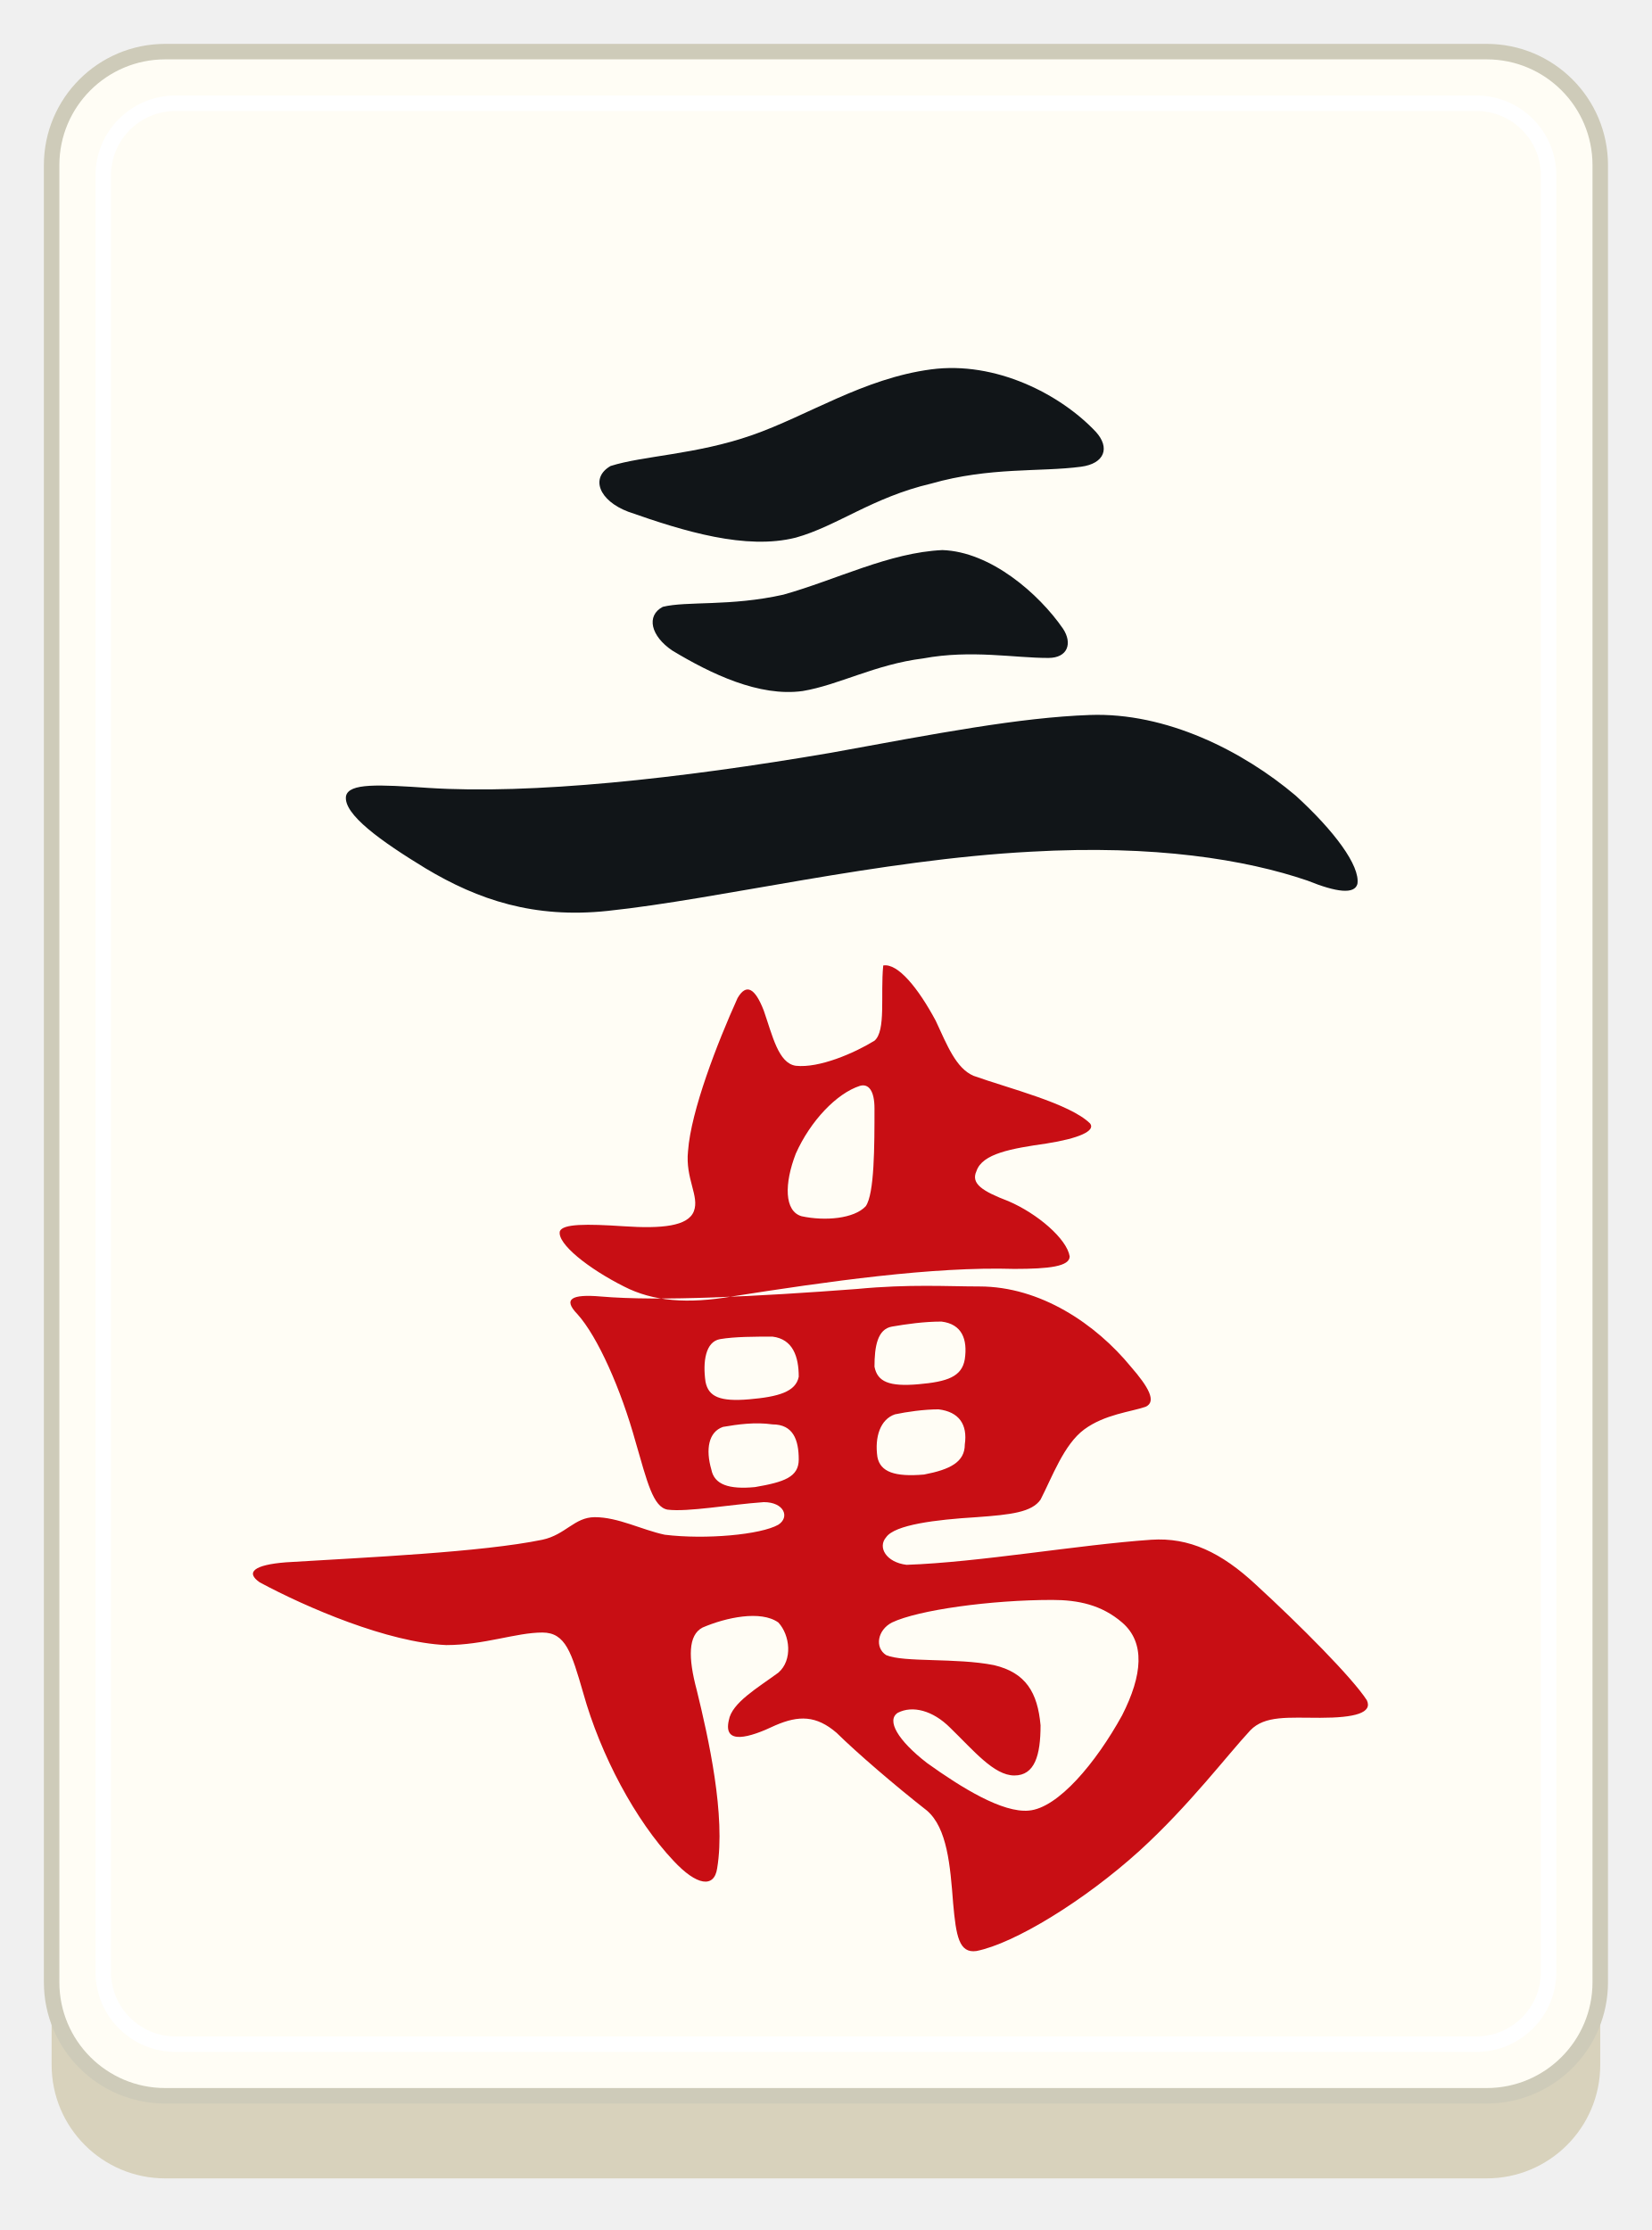
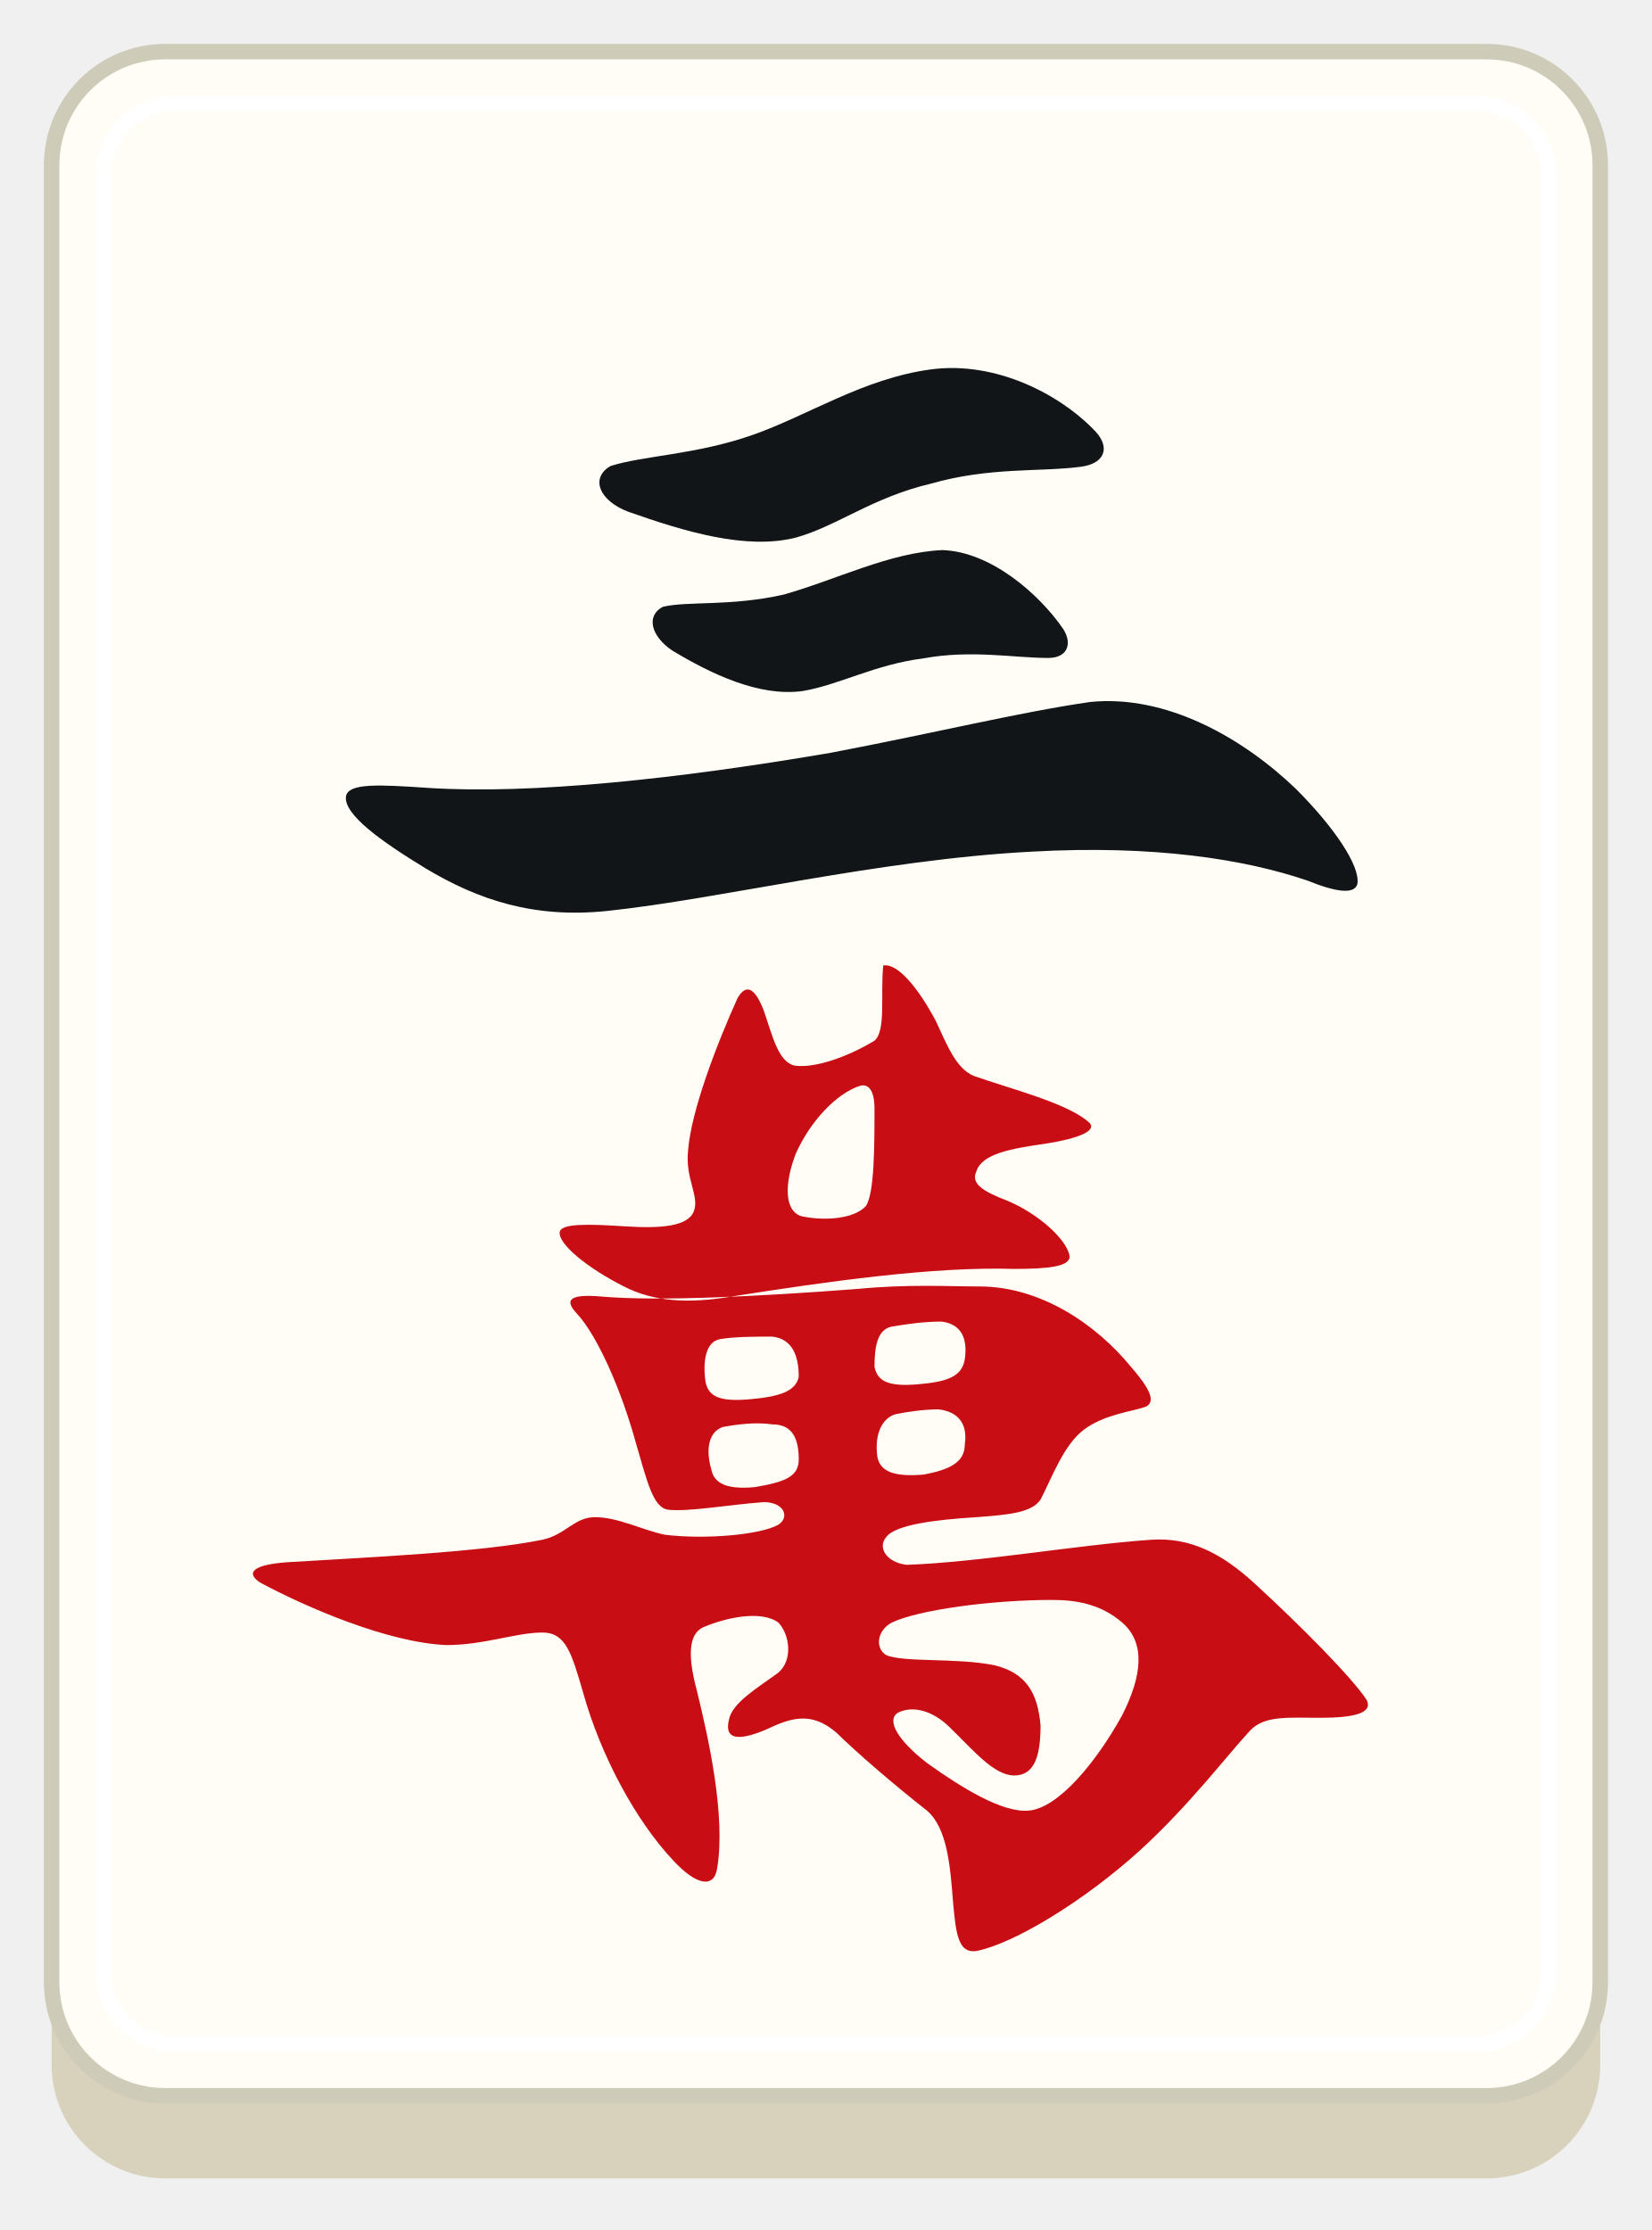
<svg xmlns="http://www.w3.org/2000/svg" viewBox="0 0 160 216" width="160" height="216" data-suit="wan" data-rank="3" role="img" aria-label="三万">
  <rect x="5" y="13" width="150" height="198" rx="11" fill="#d8d2bc" />
  <rect x="5" y="5" width="150" height="198" rx="11" fill="#fffdf5" stroke="#cecbb9" stroke-width="1.5" />
  <rect x="10" y="10" width="140" height="188" rx="7" fill="none" stroke="#ffffff" stroke-width="1.5" />
  <g data-representation="supplied-calligraphy-wan">
-     <path data-character="三" transform="translate(33.5 35.64757) scale(0.2847762 0.269588) translate(-68.94587 -35.27397)" d="M 268 35.761 C 290 32.679 312 44.718 324 58.157 C 329 63.936 327 69.616 319 70.737 C 305 72.698 288 70.759 268 76.801 C 248 81.762 236 92.083 222 96.204 C 205 100.745 184 93.967 165 86.908 C 155 82.909 152 74.689 159 70.468 C 170 66.768 188 66.406 207 59.425 C 226 52.444 245 38.982 268 35.761 Z M 271.861 100.685 C 288.261 101.267 304.661 116.35 312.861 128.916 C 316.141 134.153 314.501 139.41 307.941 139.437 C 296.461 139.484 281.701 136.395 265.301 139.612 C 248.901 141.779 236.601 149.18 224.301 151.331 C 209.541 153.491 193.141 145.159 180.021 136.813 C 172.641 131.593 171.001 124.25 176.741 121.076 C 184.941 118.942 199.701 120.982 217.741 116.708 C 235.781 111.366 253.821 101.527 271.861 100.685 Z M 322 159.931 C 348 158.945 374 172.839 392 188.897 C 405 201.424 414 214.103 413 220.651 C 412 224.408 406 223.706 396 219.435 C 375 211.862 344 206.527 302 209.05 C 250 211.952 196 226.09 158 230.321 C 133 233.129 114 226.409 96 215.002 C 81 205.341 68 195.604 69 189.056 C 70 184.368 80 184.919 97 186.134 C 132 188.527 182 182.911 234 173.499 C 270 166.553 298 160.842 322 159.931 Z" fill="#111518" />
+     <path data-character="三" transform="translate(33.5 35.64757) scale(0.2847762 0.269588) translate(-68.94587 -35.27397)" d="M 268 35.761 C 290 32.679 312 44.718 324 58.157 C 329 63.936 327 69.616 319 70.737 C 305 72.698 288 70.759 268 76.801 C 248 81.762 236 92.083 222 96.204 C 205 100.745 184 93.967 165 86.908 C 155 82.909 152 74.689 159 70.468 C 170 66.768 188 66.406 207 59.425 C 226 52.444 245 38.982 268 35.761 Z M 271.861 100.685 C 288.261 101.267 304.661 116.35 312.861 128.916 C 316.141 134.153 314.501 139.41 307.941 139.437 C 296.461 139.484 281.701 136.395 265.301 139.612 C 248.901 141.779 236.601 149.18 224.301 151.331 C 209.541 153.491 193.141 145.159 180.021 136.813 C 172.641 131.593 171.001 124.25 176.741 121.076 C 184.941 118.942 199.701 120.982 217.741 116.708 C 235.781 111.366 253.821 101.527 271.861 100.685 Z M 322 155.276 C 348 152.445 374 168.184 392 186.398 C 405 200.117 414 214.103 413 220.651 C 412 224.408 406 223.706 396 219.435 C 375 211.862 344 206.527 302 209.05 C 250 211.952 196 226.09 158 230.321 C 133 233.129 114 226.409 96 215.002 C 81 205.341 68 195.604 69 189.056 C 70 184.368 80 184.919 97 186.134 C 132 188.527 182 182.911 234 173.488 C 270 166.231 298 158.95 322 155.276 Z" fill="#111518" />
    <path data-character="萬" transform="translate(24.5 93.5) scale(0.2821886 0.2429017) translate(-64.65625 -232.931)" d="M 281,233 C 286,232 293,242 299,255 C 303,265 306,274 312,277 C 324,282 345,288 352,296 C 354,299 348,302 337,304 C 325,306 315,308 313,315 C 311,320 315,323 324,327 C 334,332 344,342 345,349 C 345,353 338,354 326,354 C 298,353 262,359 229,365 C 214,368 202,367 192,361 C 180,354 169,344 170,339 C 171,336 179,336 192,337 C 205,338 214,337 216,331 C 218,325 213,318 214,307 C 215,291 224,264 231,246 C 234,240 237,242 240,251 C 243,261 245,272 251,273 C 259,274 271,268 278,263 C 282,259 280,245 281,233 Z M 273,281 C 265,284 256,295 251,308 C 247,320 247,331 253,333 C 261,335 271,334 275,329 C 278,324 278,305 278,290 C 278,283 276,280 273,281 Z M 314,361 C 335,361 354,376 366,393 C 372,401 375,407 371,409 C 366,411 357,412 350,418 C 343,424 339,437 335,446 C 332,451 325,452 313,453 C 299,454 285,456 282,461 C 279,465 282,471 289,472 C 314,471 348,464 373,462 C 386,461 397,467 409,480 C 424,496 442,517 447,526 C 449,531 443,533 431,533 C 420,533 412,532 407,538 C 399,548 386,568 369,586 C 350,606 326,623 313,626 C 307,627 306,620 305,607 C 304,592 303,577 296,570 C 285,560 272,547 265,539 C 258,532 252,532 244,536 C 235,541 226,544 228,534 C 229,527 238,521 245,515 C 250,510 249,500 245,495 C 239,490 227,493 219,497 C 214,500 214,509 217,522 C 221,541 227,572 224,593 C 223,601 217,600 209,590 C 196,574 184,548 178,523 C 174,507 172,499 164,499 C 155,499 144,504 131,504 C 111,503 83,489 67,479 C 62,475 65,472 76,471 C 104,469 143,467 164,462 C 172,460 175,453 182,453 C 190,453 198,458 206,460 C 220,462 239,460 245,456 C 249,453 247,447 240,447 C 228,448 214,451 207,450 C 202,449 200,439 196,423 C 191,402 183,381 176,372 C 171,366 174,364 184,365 C 204,367 238,365 272,362 C 290,360 303,361 314,361 Z M 225,382 C 220,383 219,391 220,399 C 221,405 225,407 235,406 C 245,405 251,403 252,397 C 252,389 250,382 243,381 C 237,381 230,381 225,382 Z M 284,377 C 279,378 278,385 278,393 C 279,399 283,401 293,400 C 303,399 308,397 309,390 C 310,382 308,376 301,375 C 295,375 289,376 284,377 Z M 226,417 C 221,419 220,426 222,434 C 223,440 228,442 237,441 C 247,439 252,437 252,430 C 252,422 250,416 243,416 C 237,415 231,416 226,417 Z M 285,412 C 280,414 278,421 279,429 C 280,435 285,437 295,436 C 304,434 309,431 309,424 C 310,416 307,411 300,410 C 295,410 289,411 285,412 Z M 339,486 C 318,486 293,490 284,495 C 279,498 278,505 282,508 C 288,511 306,509 319,512 C 330,515 334,523 335,536 C 335,548 333,556 326,556 C 319,556 312,546 304,537 C 298,530 291,528 286,531 C 282,534 286,542 296,551 C 308,561 322,571 331,570 C 341,569 354,551 363,532 C 370,516 371,503 363,495 C 356,488 348,486 339,486 Z" fill="#c80e14" fill-rule="evenodd" />
  </g>
</svg>
